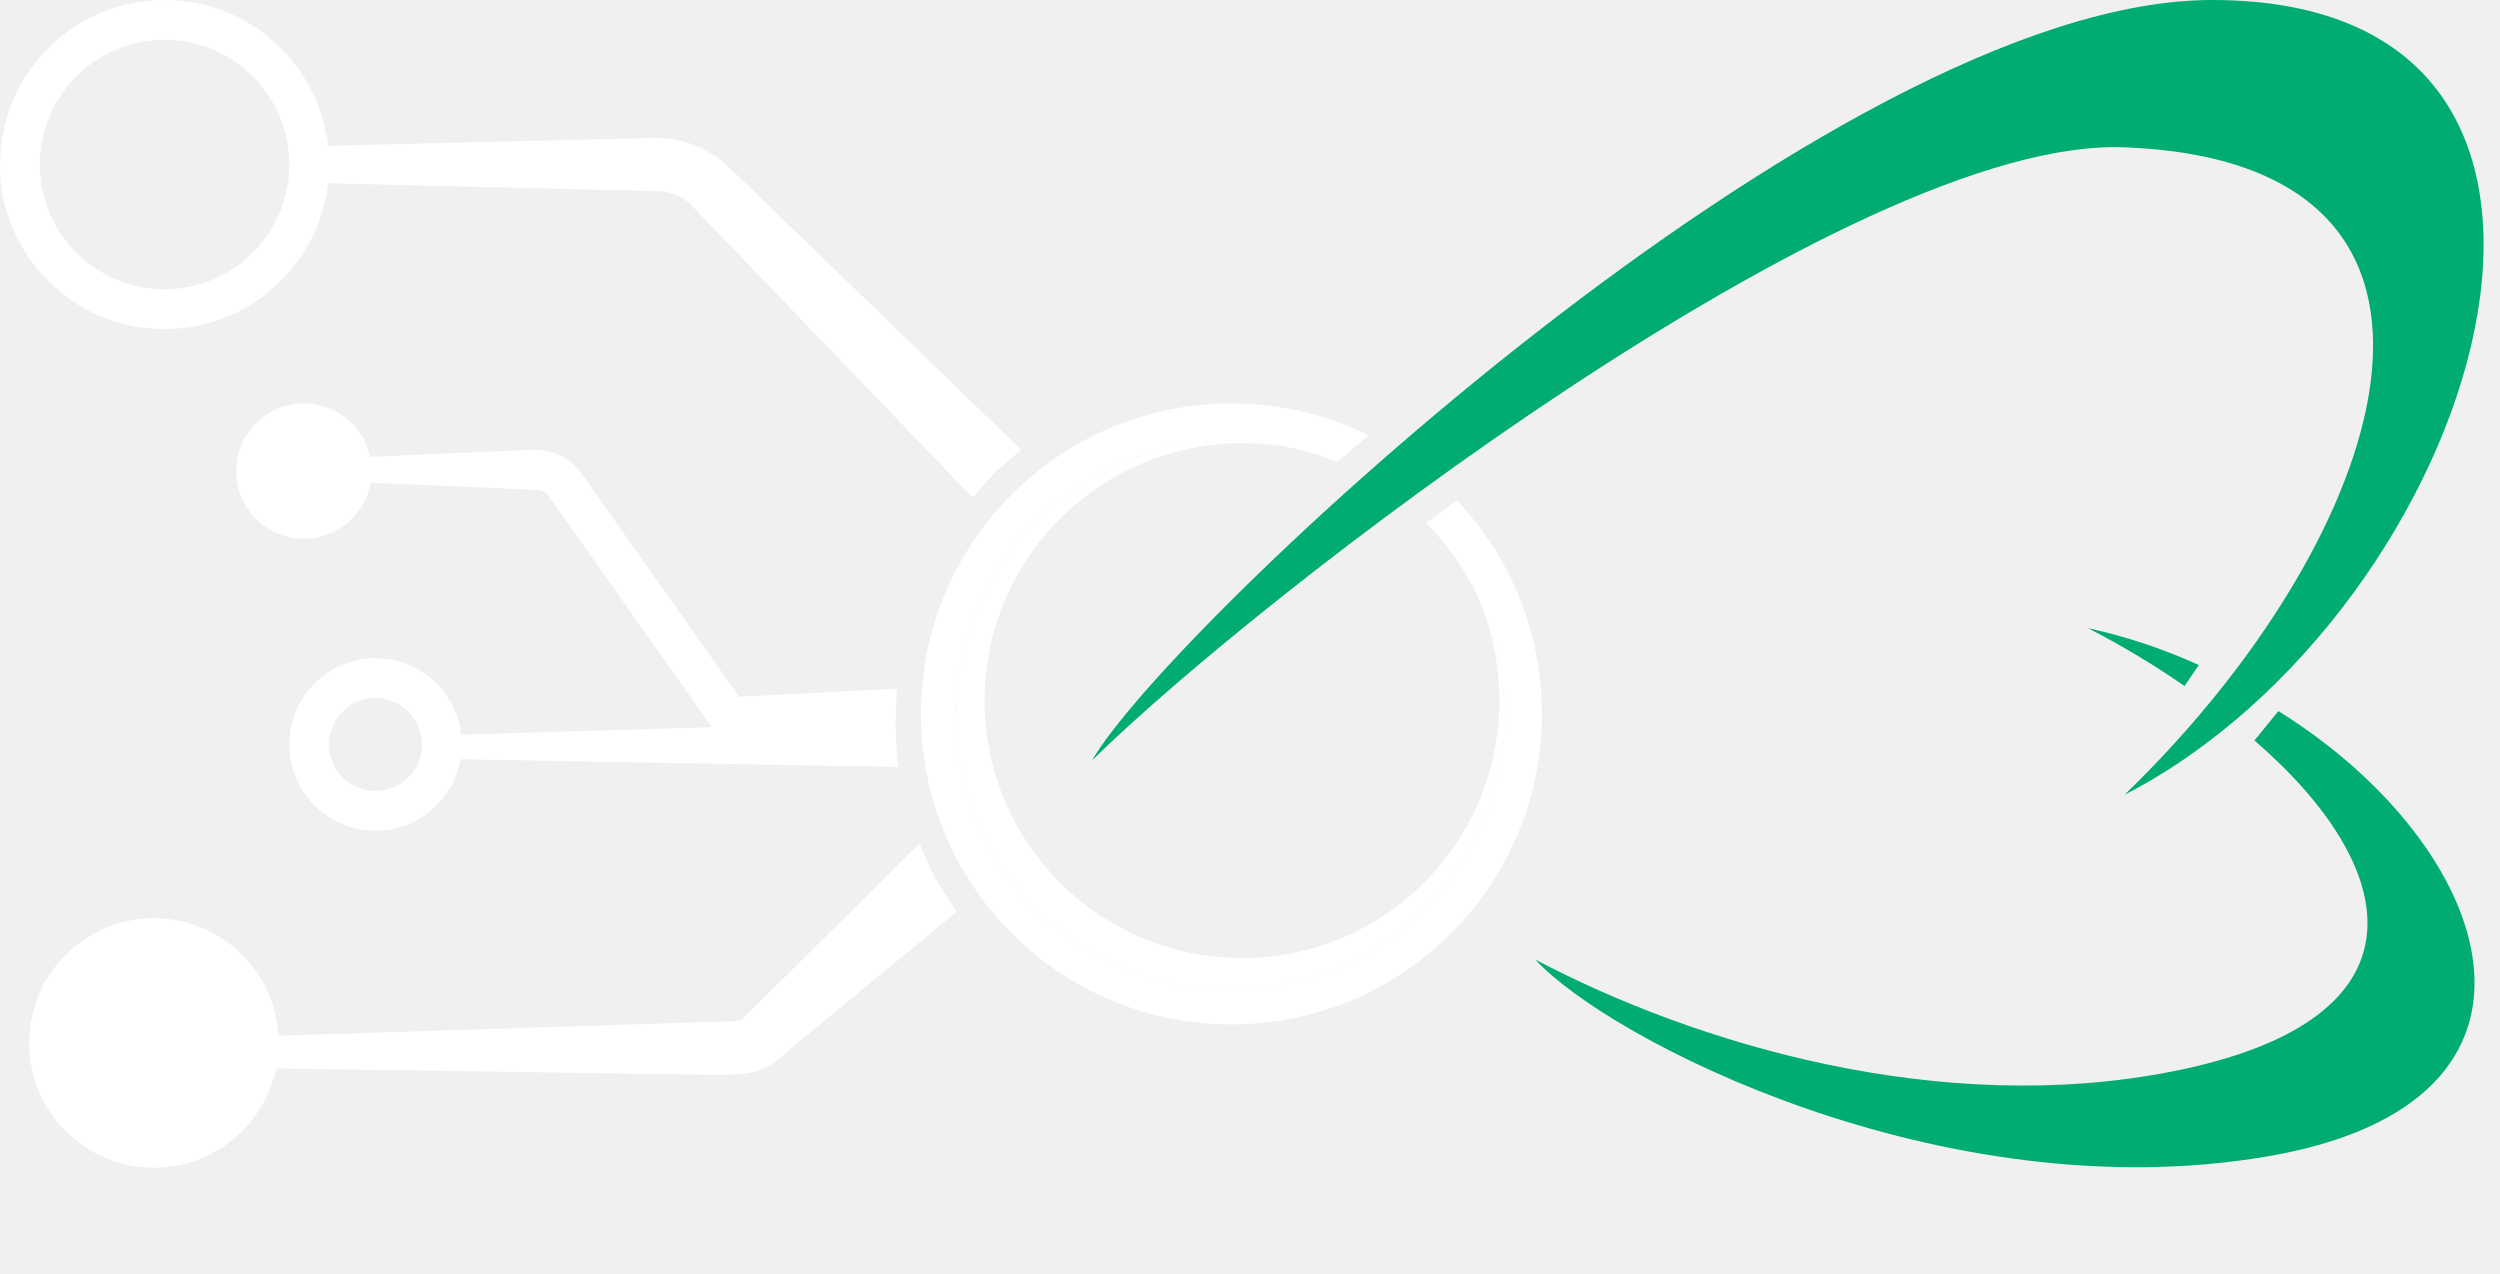
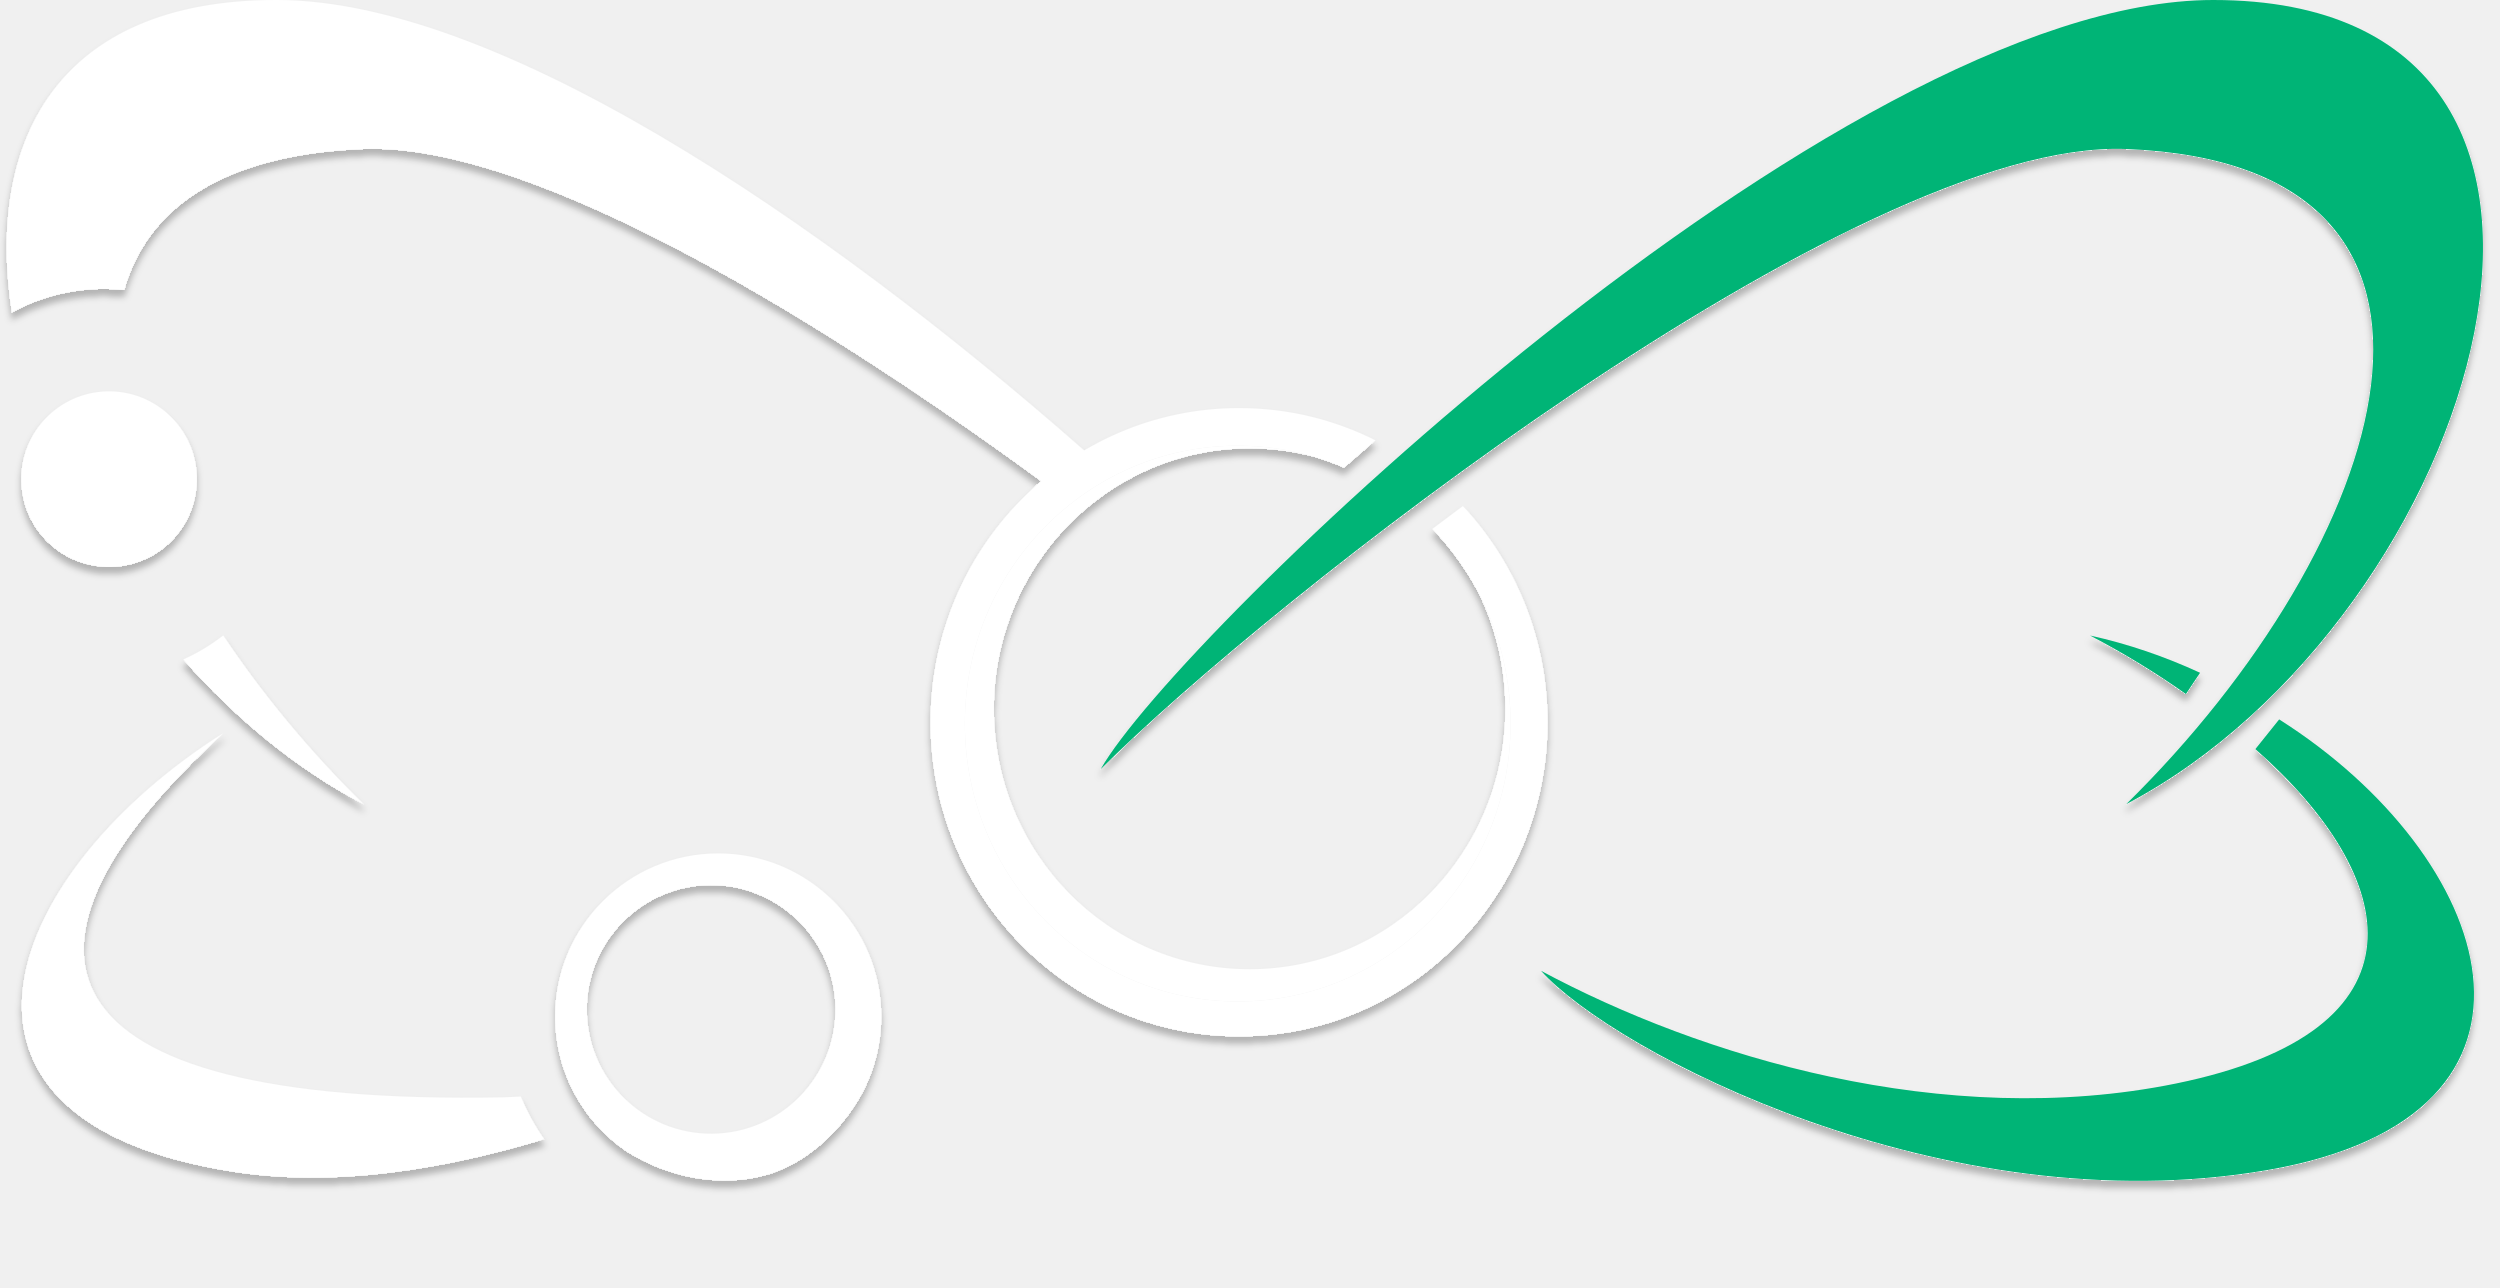
- <svg xmlns="http://www.w3.org/2000/svg" width="942" height="480" viewBox="0 0 942 480" fill="none">
-   <path d="M833.5 0C690.655 -2.52247e-05 439.5 237.5 411.5 286.5C473.5 225.411 697.5 51.5 800.5 55.5C948.106 61.232 900.454 203 800.5 299.5C934.5 230.5 1007.5 3.07262e-05 833.5 0Z" fill="#00AC71" />
-   <path d="M828.5 250.575L823.133 258.5C811.955 250.717 799.721 243.371 786.776 236.702C801.27 239.832 815.29 244.585 828.5 250.575Z" fill="#00AC71" />
-   <path d="M858.5 267.942C940.311 318.795 974.207 415.415 854.007 435.791C731.31 456.591 605.687 391.374 578.547 361.583C638.713 393.328 731.363 421.222 819.382 403.554C917.109 383.938 904.923 326.888 849.471 279L858.5 267.942Z" fill="#00AC71" />
-   <path fill-rule="evenodd" clip-rule="evenodd" d="M463.5 373C520.661 373 567 326.661 567 269.5C567 252.153 562.732 235.803 555.19 221.442C561.473 234.29 565 248.733 565 264C565 317.572 521.572 361 468 361C414.428 361 371 317.572 371 264C371 210.428 414.428 167 468 167C476.496 167 484.738 168.092 492.591 170.144C483.363 167.447 473.6 166 463.5 166C406.339 166 360 212.339 360 269.5C360 326.661 406.339 373 463.5 373Z" fill="white" />
-   <path d="M581 269C581 333.617 528.617 386 464 386C399.383 386 347 333.617 347 269C347 204.383 399.383 152 464 152C482.549 152 500.09 156.317 515.673 164L503.797 174.138C491.412 168.898 477.794 166 463.5 166C406.339 166 360 212.339 360 269.5C360 326.661 406.339 373 463.5 373C520.661 373 567 326.661 567 269.5C567 241.266 555.695 215.673 537.365 197L548.905 188.5C568.797 209.474 581 237.812 581 269Z" fill="white" />
-   <circle cx="58" cy="393" r="47" fill="white" />
-   <path d="M346.5 317.802C346.5 317.802 349.8 326.024 352.5 331C355.264 336.094 360.5 343.5 360.5 343.5L295.571 397.071C292.469 400.174 289.066 402.635 284.051 403.889C279.897 404.927 275.005 405 269.5 405L97.5 402.5V390.5L269.5 385C275.495 385 277.853 384.823 279.199 384.486L279.26 384.471L346.5 317.802Z" fill="white" />
-   <path d="M141.5 255.5C155.307 255.5 166.5 266.693 166.5 280.5C166.5 294.307 155.307 305.5 141.5 305.5C127.693 305.5 116.5 294.307 116.5 280.5C116.5 266.693 127.693 255.5 141.5 255.5Z" stroke="white" stroke-width="15" />
-   <path d="M140 177.5C140 191.583 128.583 203 114.5 203C100.417 203 89 191.583 89 177.5C89 163.417 100.417 152 114.5 152C128.583 152 140 163.417 140 177.5Z" fill="white" />
-   <path d="M168 286L338.5 289C338.5 289 337.605 280.175 337.5 274.5C337.391 268.64 338 259.5 338 259.5L279 262.5L278.41 262.5L277.937 261.822L271.404 252.477L218.625 177.723C217.875 176.741 216.759 175.4 215.146 174.1C211.733 171.348 207.022 169.5 200.5 169.5L131 172.5V181.5L200.5 184.5C203.978 184.5 205.267 185.402 205.729 185.775C206.054 186.037 206.343 186.353 206.703 186.824L259.111 261.07L268.145 274L168 277V286Z" fill="white" />
-   <path d="M121 69V55L246 52C250.628 52 254.802 52.433 258.911 53.684C263.031 54.937 266.557 56.853 270.047 59.18C271.158 59.92 272.482 61.105 273.411 61.945C274.578 63.001 276.05 64.378 277.756 66.001L384.778 169.5C384.778 169.5 378.602 174.447 375 178C371.456 181.497 366.497 187.5 366.497 187.5L259.992 76.776C259.415 76.254 259.071 75.957 258.907 75.815C258.849 75.765 258.814 75.734 258.798 75.72C256.371 74.115 254.686 73.302 253.089 72.816C251.448 72.317 249.371 72 246 72L121 69Z" fill="white" />
-   <path d="M62 7.5C92.1 7.5 116.5 31.901 116.5 62C116.5 92.1 92.1 116.5 62 116.5C31.901 116.5 7.5 92.1 7.5 62C7.5 31.901 31.901 7.5 62 7.5Z" stroke="white" stroke-width="15" />
+ <svg xmlns="http://www.w3.org/2000/svg" width="1497" height="771" viewBox="0 0 1497 771" fill="none">
+   <g filter="url(#filter0_d_243_4)">
+     <path d="M1325.29 0C1099.78 -4.05542e-05 703.266 381.833 659.062 460.611C756.944 362.397 1110.58 82.797 1273.19 89.228C1506.23 98.444 1431 326.367 1273.19 481.512C1484.75 370.579 1599.99 4.9399e-05 1325.29 0Z" fill="#00B476" />
+     <path d="M1317.4 402.854L1308.93 415.595C1291.28 403.082 1271.96 391.272 1251.53 380.551C1274.41 385.583 1296.54 393.223 1317.4 402.854Z" fill="#00B476" />
+     <path d="M1364.76 430.775C1493.92 512.532 1547.43 667.87 1357.67 700.629C1163.96 734.069 965.634 629.219 922.786 581.324C1017.77 632.361 1164.04 677.205 1303 648.801C1457.29 617.264 1438.05 525.544 1350.51 448.553L1364.76 430.775Z" fill="#00B476" />
+     <path fill-rule="evenodd" clip-rule="evenodd" d="M741.157 599.677C831.4 599.677 904.557 525.178 904.557 433.279C904.557 405.389 897.819 379.103 885.911 356.014C895.831 376.672 901.4 399.892 901.4 424.436C901.4 510.564 832.837 580.385 748.261 580.385C663.685 580.385 595.123 510.564 595.123 424.436C595.123 338.308 663.685 268.488 748.261 268.488C761.675 268.488 774.686 270.244 787.084 273.543C772.515 269.206 757.102 266.88 741.157 266.88C650.913 266.88 577.756 341.379 577.756 433.279C577.756 525.178 650.913 599.677 741.157 599.677Z" fill="white" />
+     <path d="M926.659 432.476C926.659 536.362 843.96 620.579 741.946 620.579C639.931 620.579 557.232 536.362 557.232 432.476C557.232 328.59 639.931 244.373 741.946 244.373C771.23 244.373 798.923 251.313 823.525 263.666L804.775 279.964C785.222 271.54 763.724 266.881 741.156 266.881C650.913 266.881 577.756 341.38 577.756 433.28C577.756 525.179 650.913 599.679 741.156 599.679C831.4 599.679 904.557 525.179 904.557 433.28C904.557 387.888 886.709 346.742 857.77 316.72L875.989 303.055C907.394 336.774 926.659 382.334 926.659 432.476Z" fill="white" />
+     <path fill-rule="evenodd" clip-rule="evenodd" d="M406.969 671.755C408.065 671.368 409.157 670.98 410.246 670.59C409.161 670.994 408.069 671.382 406.969 671.755Z" fill="white" />
+     <circle cx="65.309" cy="286.902" r="52.55" transform="rotate(-1.49421 65.3086 286.902)" fill="white" />
+     <path d="M7.096 187.01C23.536 178.076 42.379 173 62.406 173C66.448 173 70.442 173.207 74.377 173.61C87.928 125.574 131.936 92.617 217.62 89.228C319.278 85.208 495.593 192.975 637.406 298.327L660.147 279.5C513.418 148.584 306.2 0 165.521 0C33.419 0 -8.504 85.699 7.096 187.01ZM133.662 380.541C126.368 386.227 118.377 391.06 109.838 394.891C140.988 430.217 177.579 460.515 217.62 481.512C185.608 450.039 156.994 415.571 133.662 380.541Z" fill="white" />
+     <path d="M133.739 439C-6.499 567 17 662.5 301.679 657.098L311.85 656.616C315.54 665.683 320.241 674.23 325.809 682.117C270.529 698.843 200.339 712.583 133.739 700.631C-56.026 667.871 4.58 520.757 133.739 439Z" fill="white" />
+     <path fill-rule="evenodd" clip-rule="evenodd" d="M332.437 608.655C332.437 554.741 376.142 511.035 430.056 511.035C483.97 511.035 527.676 554.741 527.676 608.655C527.676 628.541 521.729 647.038 511.518 662.466C500.196 679.572 483.63 694.551 464.111 701.817C440.019 710.787 405.42 708.746 374.674 689.055C349.158 671.445 332.437 642.003 332.437 608.655ZM426.557 678.874C467.67 678.475 500.675 644.822 500.276 603.709C499.876 562.596 466.224 529.591 425.111 529.991C383.998 530.39 350.993 564.043 351.392 605.156C351.792 646.269 385.444 679.273 426.557 678.874Z" fill="white" />
+   </g>
+   <defs>
+     <filter id="filter0_d_243_4" x="0" y="0" width="1490.81" height="715.092" filterUnits="userSpaceOnUse" color-interpolation-filters="sRGB">
+       <feFlood flood-opacity="0" result="BackgroundImageFix" />
+       <feColorMatrix in="SourceAlpha" type="matrix" values="0 0 0 0 0 0 0 0 0 0 0 0 0 0 0 0 0 0 127 0" result="hardAlpha" />
+       <feOffset dy="4" />
+       <feGaussianBlur stdDeviation="2" />
+       <feComposite in2="hardAlpha" operator="out" />
+       <feColorMatrix type="matrix" values="0 0 0 0 0 0 0 0 0 0 0 0 0 0 0 0 0 0 0.25 0" />
+       <feBlend mode="normal" in2="BackgroundImageFix" result="effect1_dropShadow_243_4" />
+       <feBlend mode="normal" in="SourceGraphic" in2="effect1_dropShadow_243_4" result="shape" />
+     </filter>
+   </defs>
</svg>
